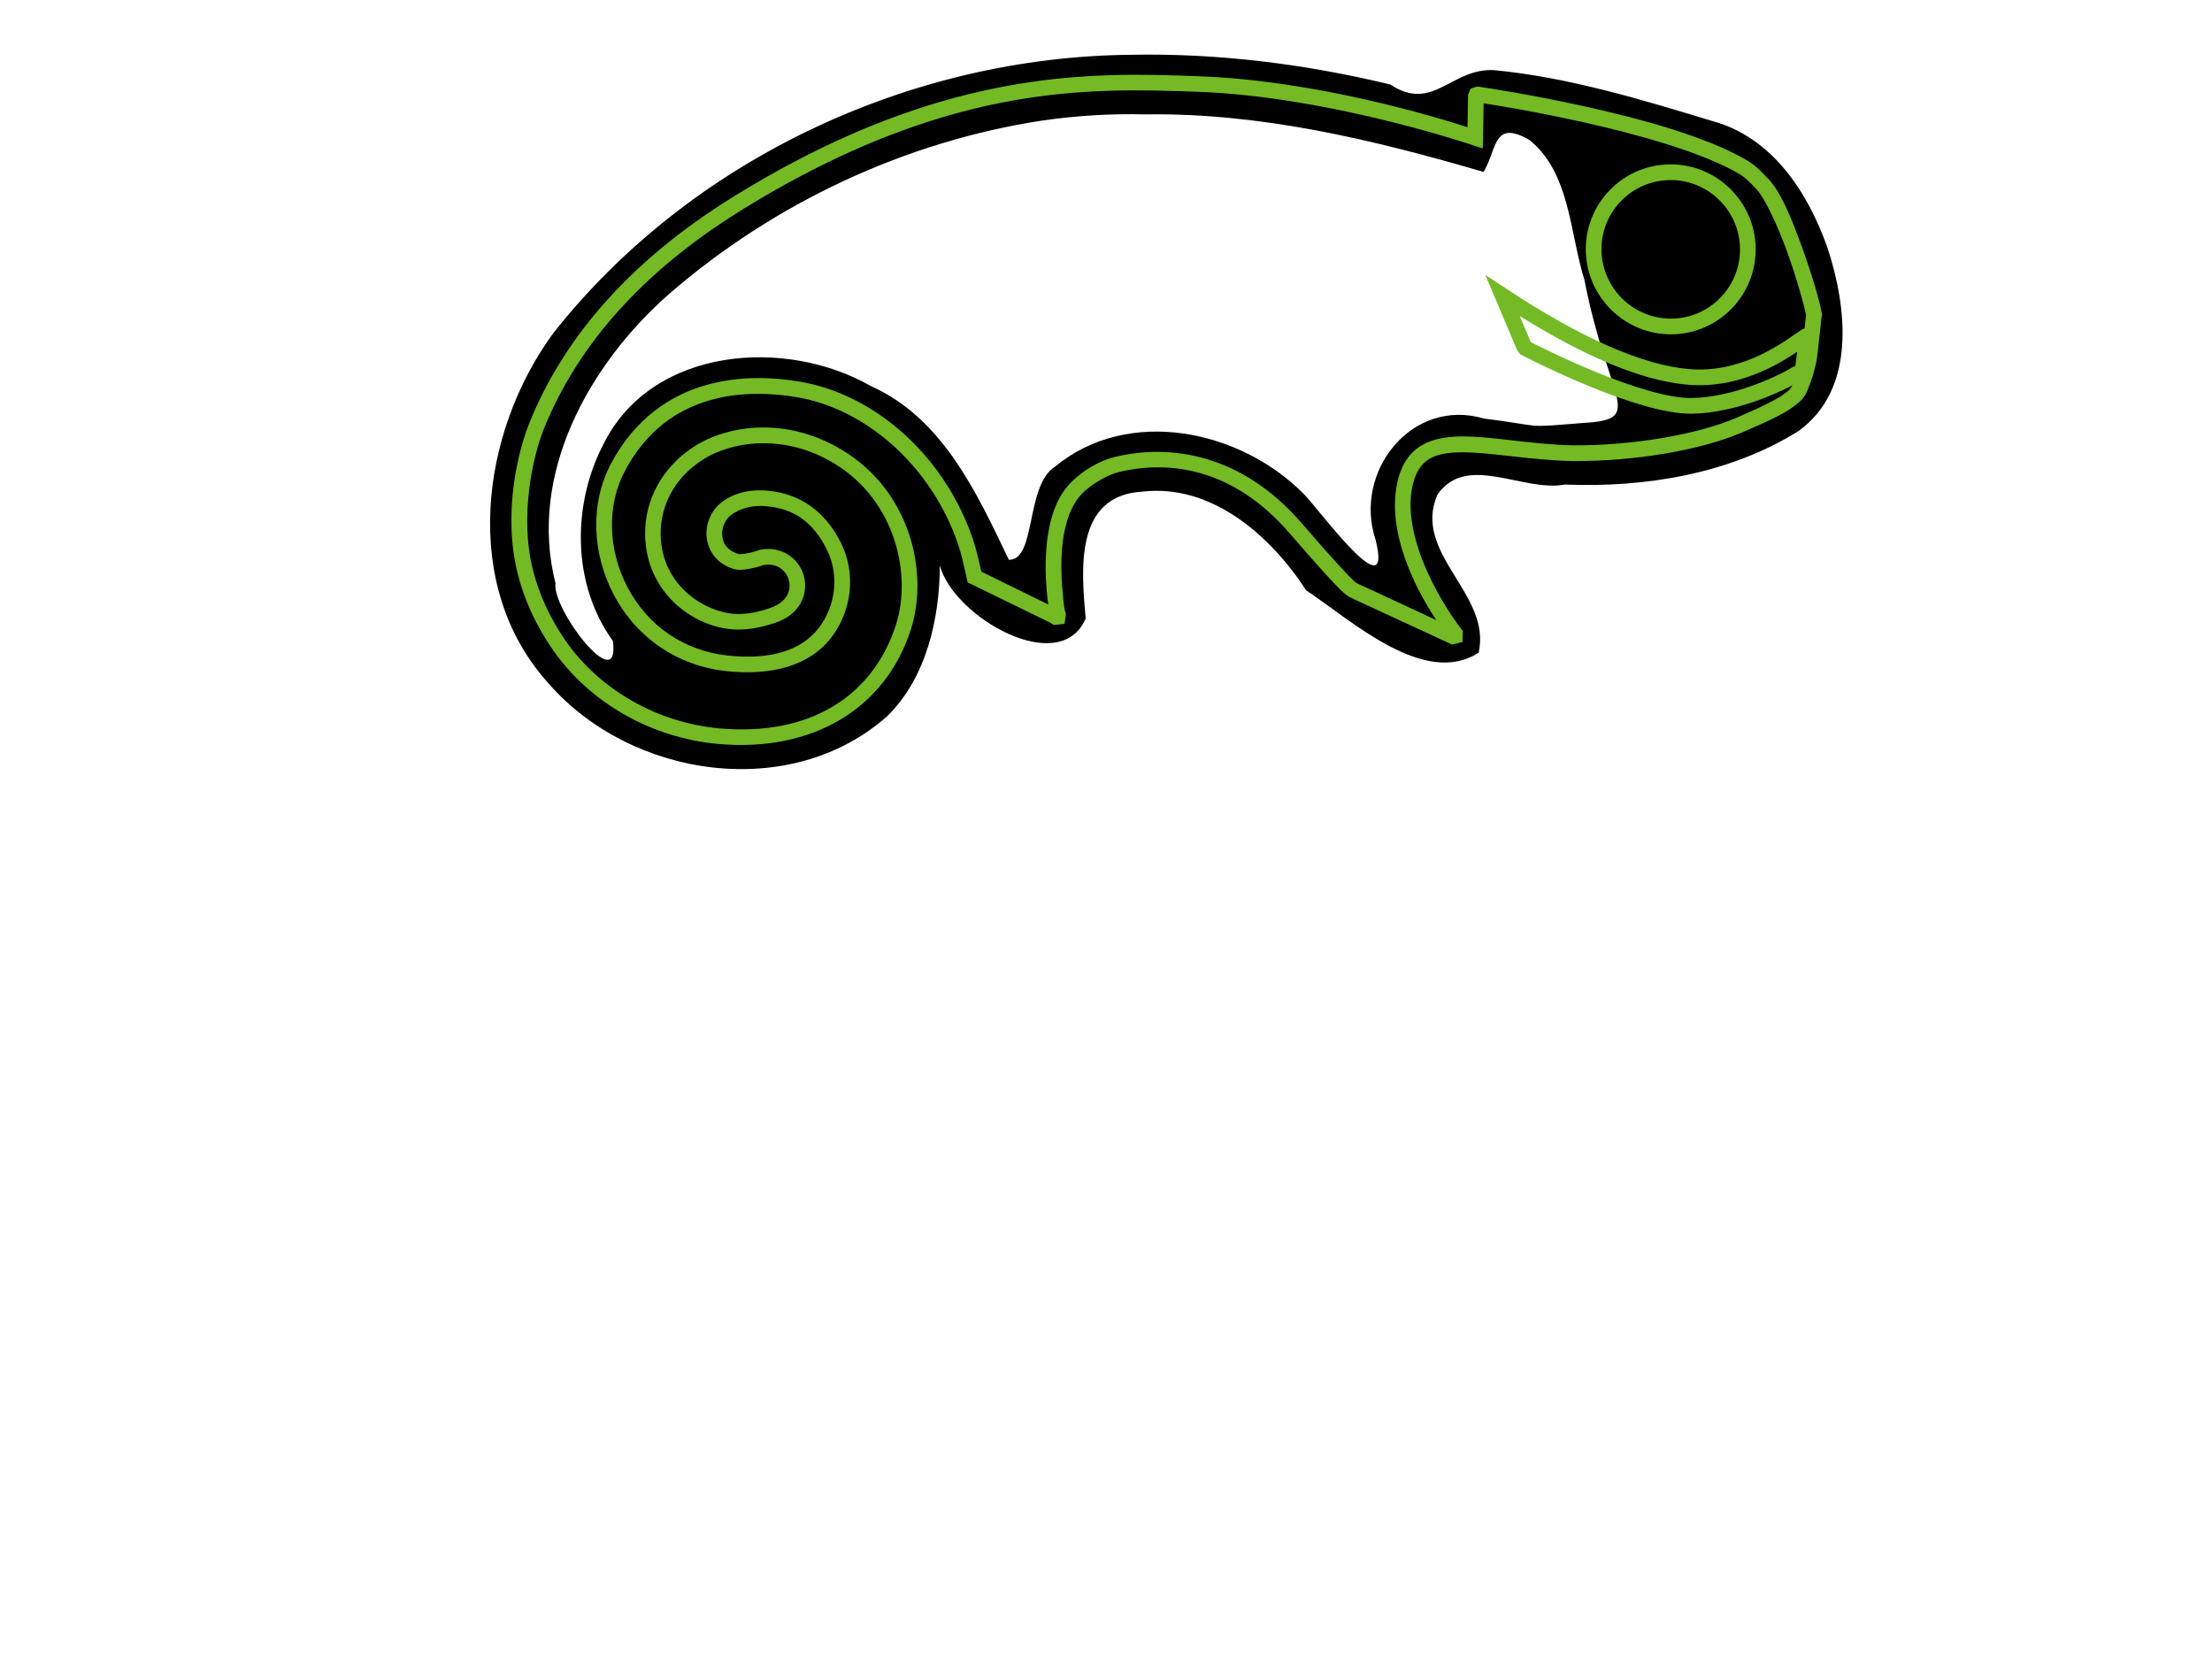
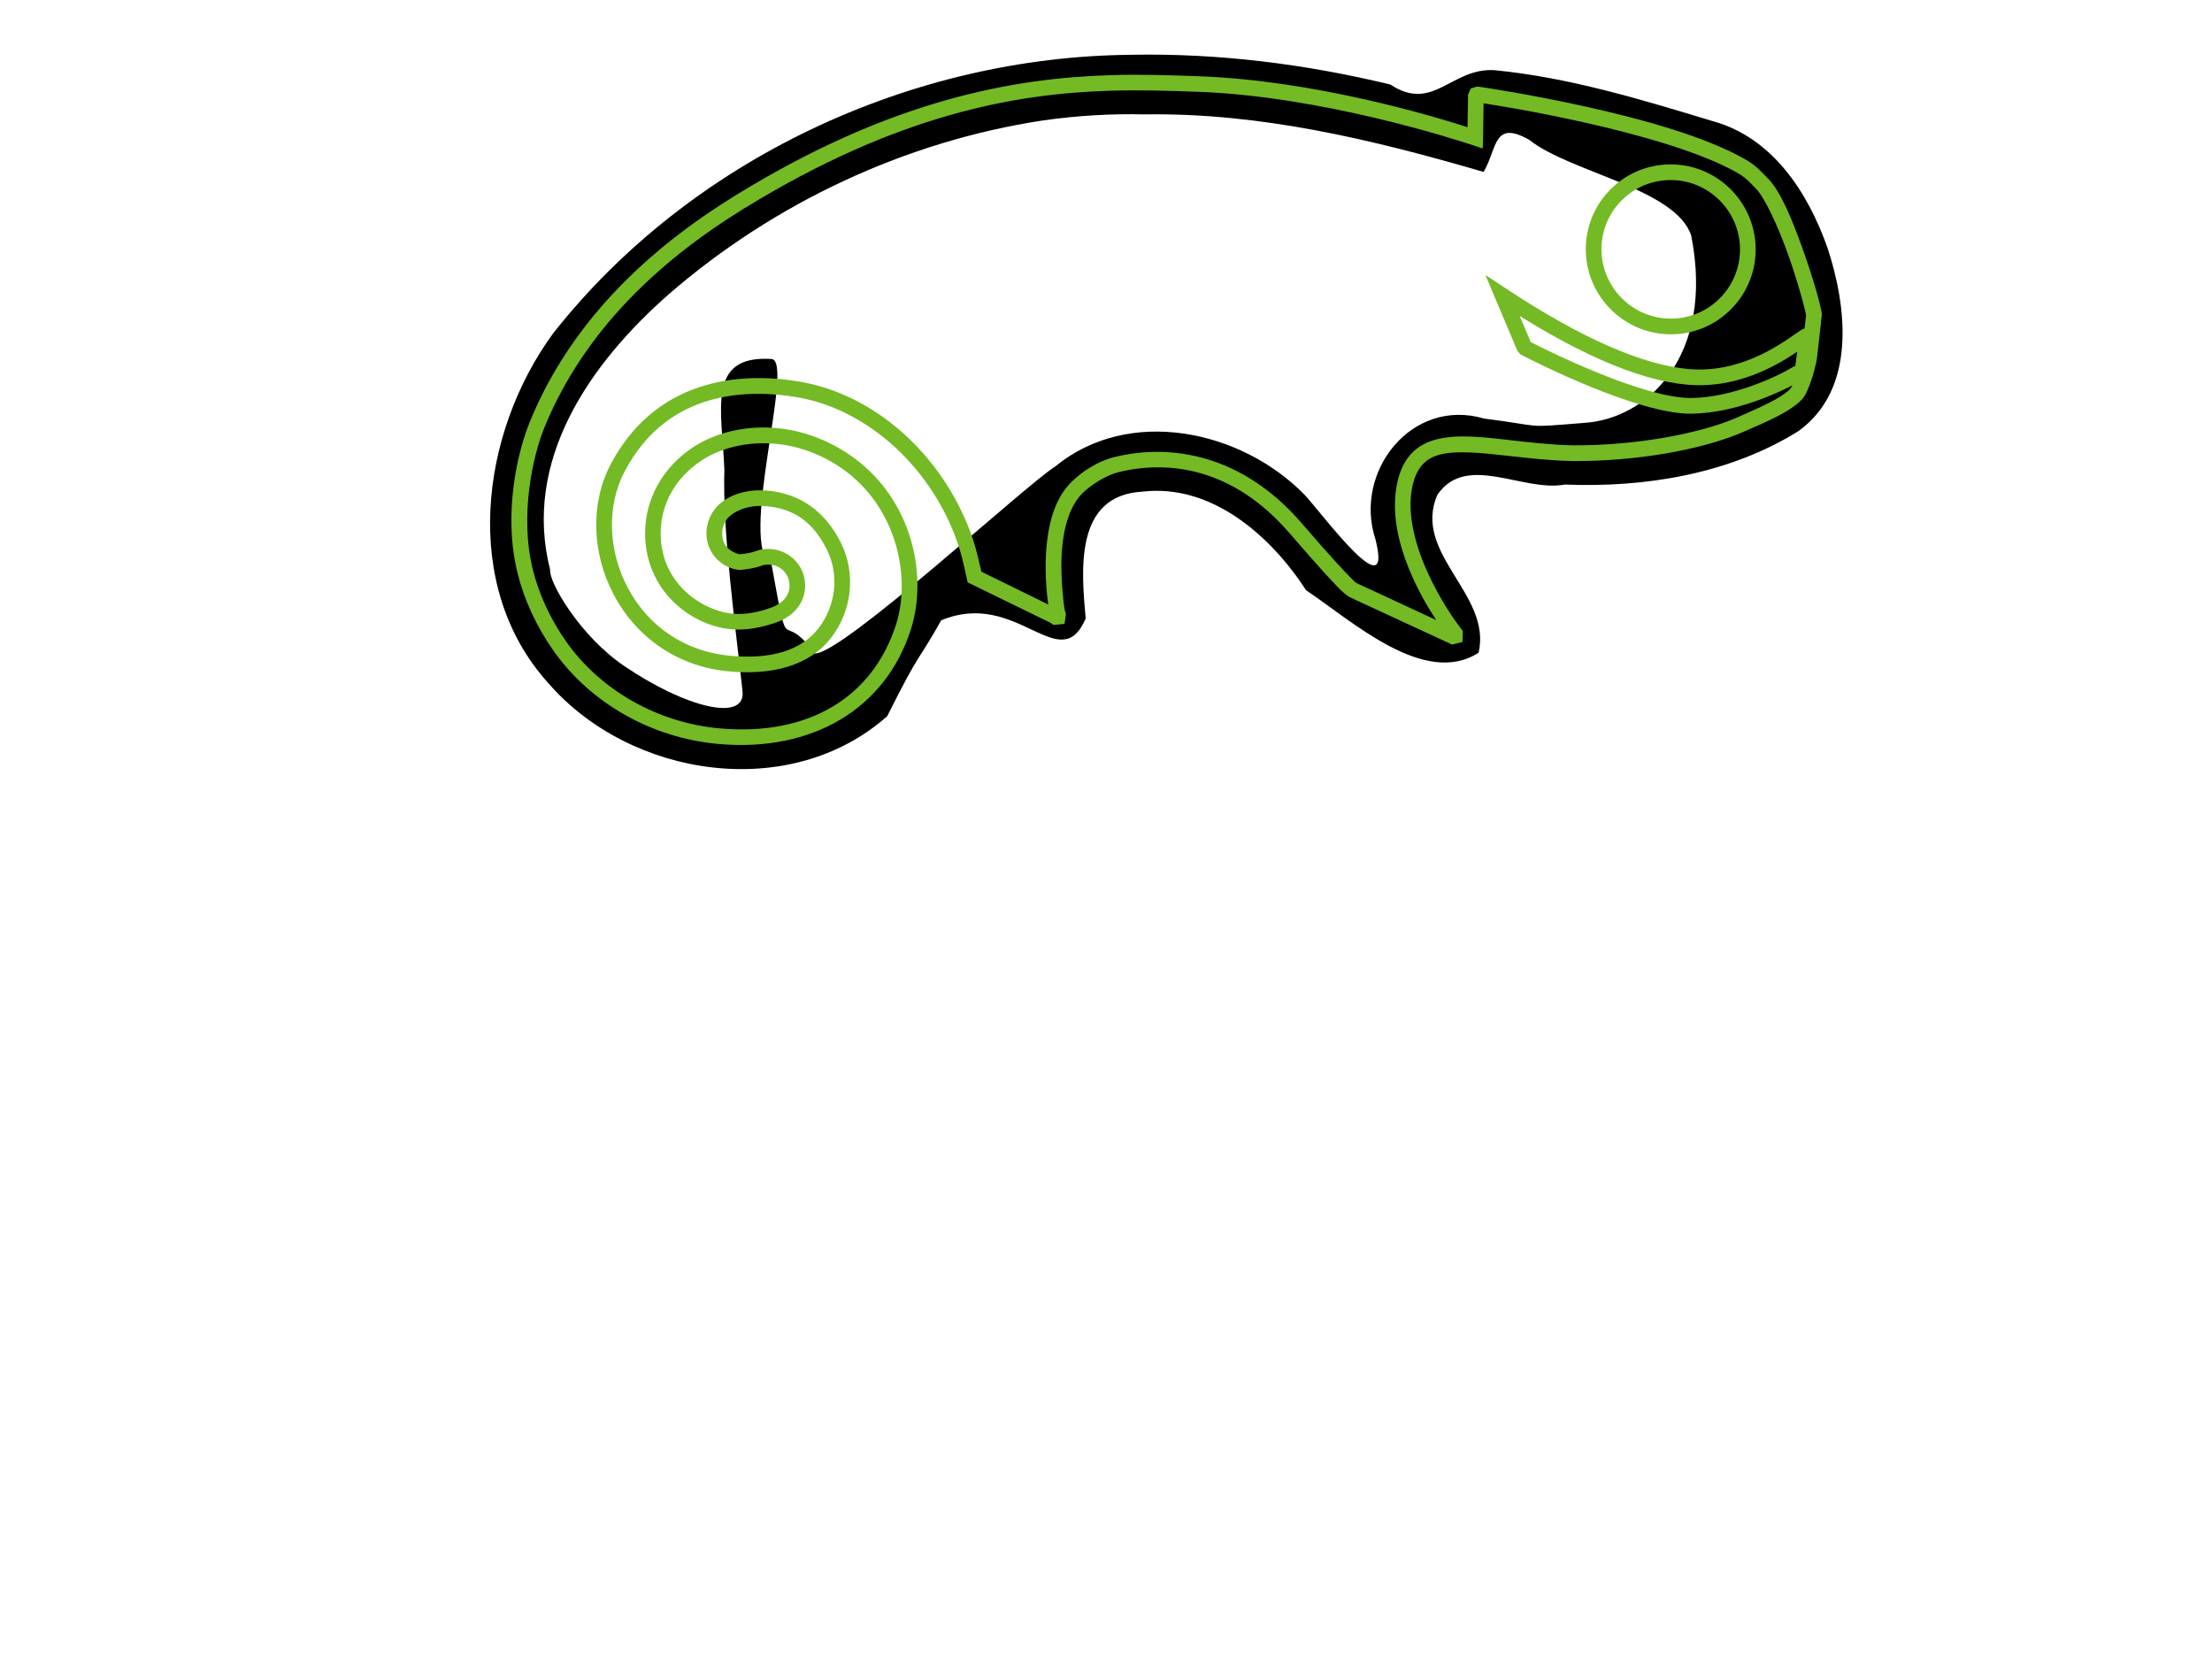
<svg xmlns="http://www.w3.org/2000/svg" height="100%" width="100%" xml:space="preserve" enable-background="new 0 0 400 300" viewBox="0 0 400 300" y="0px" x="0px" id="svg4578" version="1.1">
  <defs id="defs12">
    <marker orient="auto" refY="0.0" refX="0.0" id="Arrow1Lstart" style="overflow:visible">
      <path id="path3776" d="M 0.0,0.0 L 5.0,-5.0 L -12.5,0.0 L 5.0,5.0 L 0.0,0.0 z " style="fill-rule:evenodd;stroke:#000000;stroke-width:1.0pt" transform="scale(0.8) translate(12.5,0)" />
    </marker>
  </defs>
  <g id="layer1">
-     <path style="font-size:medium;font-style:normal;font-variant:normal;font-weight:normal;font-stretch:normal;text-indent:0;text-align:start;text-decoration:none;line-height:normal;letter-spacing:normal;word-spacing:normal;text-transform:none;direction:ltr;block-progression:tb;writing-mode:lr-tb;text-anchor:start;baseline-shift:baseline;color:#000000;fill:#000000;fill-opacity:1;stroke:#000000;stroke-width:0;stroke-linejoin:round;stroke-miterlimit:4;stroke-opacity:1;stroke-dasharray:none;marker:none;visibility:visible;display:inline;overflow:visible;enable-background:accumulate;font-family:Sans;-inkscape-font-specification:Sans" d="m 204.688,9.906 c -39.938,0.291 -79.856,18.892 -104.66,50.368 -13.189,18.029 -16.773,45.697 -0.871,63.262 14.851,17.119 43.73,21.524 61.277,5.977 7.099,-6.956 9.468,-17.62 9.521,-27.236 2.502,9.297 21.699,20.388 26.371,9.571 -0.789,-8.787 -2.055,-22.238 10.218,-22.941 12.568,-1.48 23.265,7.998 29.643,17.831 8.37,5.599 21.41,17.579 31.192,11.292 2.445,-10.582 -12.074,-17.922 -7.451,-28.564 5.24,-7.631 15.454,-0.426 23.054,-1.846 14.508,0.589 29.752,-1.9 42.2,-9.644 10.549,-7.557 8.837,-22.464 5.249,-33.275 -3.529,-9.912 -9.872,-19.773 -20.629,-22.769 -12.944,-3.917 -26.09,-7.943 -39.586,-9.244 -7.781,-0.458 -11.065,7.718 -18.797,2.594 -15.278,-3.683 -31.003,-5.675 -46.73,-5.378 z m 2.375,10.781 c 20.853,-0.329 41.334,4.589 61.219,10.406 2.497,-4.23 1.711,-9.512 8.254,-5.805 7.397,5.903 7.306,16.824 9.982,25.338 4.286,21.981 11.148,25.184 -0.08,25.846 -11.391,0.922 -6.696,0.652 -18.073,-0.783 -13.123,-3.863 -23.669,9.638 -19.634,21.859 3.303,13.056 -9.862,-4.988 -12.898,-8.153 -11.434,-11.639 -31.707,-16.007 -45.039,-5.022 -5.394,3.379 -3.382,17.003 -8.36,16.846 -5.813,-12.092 -11.921,-25.567 -24.935,-31.397 -15.413,-8.822 -39.33,-7.09 -48.179,10.117 -5.925,11.067 -5.979,25.613 1.512,35.974 1.344,10.344 -11.083,-5.778 -10.375,-10.415 -5.033,-19.751 6.07,-39.671 20.623,-52.417 18.97,-16.419 42.744,-27.559 67.571,-31.311 6.094,-0.862 12.258,-1.239 18.412,-1.083 z" id="rand" />
+     <path style="font-size:medium;font-style:normal;font-variant:normal;font-weight:normal;font-stretch:normal;text-indent:0;text-align:start;text-decoration:none;line-height:normal;letter-spacing:normal;word-spacing:normal;text-transform:none;direction:ltr;block-progression:tb;writing-mode:lr-tb;text-anchor:start;baseline-shift:baseline;color:#000000;fill:#000000;fill-opacity:1;stroke:#000000;stroke-width:0;stroke-linejoin:round;stroke-miterlimit:4;stroke-opacity:1;stroke-dasharray:none;marker:none;visibility:visible;display:inline;overflow:visible;enable-background:accumulate;font-family:Sans;-inkscape-font-specification:Sans" d="m 204.688,9.906 c -39.938,0.291 -79.856,18.892 -104.66,50.368 -13.189,18.029 -16.773,45.697 -0.871,63.262 14.851,17.119 43.73,21.524 61.277,5.977 6.133,-12.269 5.336,-9.438 9.763,-17.334 13.753,-5.761 21.457,10.486 26.13,-0.331 -0.789,-8.787 -2.055,-22.238 10.218,-22.941 12.568,-1.48 23.265,7.998 29.643,17.831 8.37,5.599 21.41,17.579 31.192,11.292 2.445,-10.582 -12.074,-17.922 -7.451,-28.564 5.24,-7.631 15.454,-0.426 23.054,-1.846 14.508,0.589 29.752,-1.9 42.2,-9.644 10.549,-7.557 8.837,-22.464 5.249,-33.275 -3.529,-9.912 -9.872,-19.773 -20.629,-22.769 -12.944,-3.917 -26.09,-7.943 -39.586,-9.244 -7.781,-0.458 -11.065,7.718 -18.797,2.594 -15.278,-3.683 -31.003,-5.675 -46.73,-5.378 z m 2.375,10.781 c 20.853,-0.329 41.334,4.589 61.219,10.406 2.497,-4.23 1.711,-9.512 8.254,-5.805 7.397,5.903 26.627,8.854 29.302,17.368 4.286,21.981 -8.173,33.154 -19.4,33.816 -11.391,0.922 -6.696,0.652 -18.073,-0.783 -13.123,-3.863 -23.669,9.638 -19.634,21.859 3.303,13.056 -9.862,-4.988 -12.898,-8.153 -11.434,-11.639 -31.707,-16.007 -45.039,-5.022 -5.394,3.379 -38.452,33.95 -43.43,33.792 -6.48,-8.722 -4.51,2.268 -7.833,-16.031 -6.216,-3.558 4.304,-36.952 -0.037,-37.22 -11.763,-0.727 -8.95,9.121 -8.502,20.017 -0.38,11.111 2.035,28.583 3.266,39.918 0.77,5.923 -10.392,3.069 -21.385,-4.419 -8.205,-5.589 -13.685,-15.365 -13.382,-17.346 -5.033,-19.751 7.036,-37.256 21.589,-50.002 18.97,-16.419 42.744,-27.559 67.571,-31.311 6.094,-0.862 12.258,-1.239 18.412,-1.083 z" id="rand" />
    <path id="body" d="m 200.719,13.594 c -17.4,0.546 -39.489,4.391 -67.531,21.625 l -1.094,0.688 c -17.653,11.015 -29.942,24.661 -36.375,40.594 -2.087,5.184 -4.836,16.403 -2.094,27.281 1.189,4.748 3.39,9.482 6.344,13.719 6.7,9.628 17.87,15.958 29.938,17.031 16.928,1.512 30.188,-6.29 34.812,-20.719 3.251,-10.188 0.005,-24.826 -12.281,-32.344 -9.965,-6.109 -20.734,-4.806 -27.156,-0.562 -5.501,3.65 -8.687,9.415 -8.625,15.719 l 0,0.031 c 0.061,5.561 2.516,9.921 5.812,12.812 3.297,2.891 7.371,4.37 10.969,4.375 2.013,0 4.044,-0.347 6.25,-1.062 0.008,-0.003 0.023,0.003 0.031,0 0.802,-0.248 1.642,-0.573 2.531,-1.125 l 0.031,-0.031 0.125,-0.094 0.062,-0.031 0.062,-0.031 0.094,-0.031 0,-0.031 c 1.842,-1.235 2.969,-3.287 2.969,-5.5 0,-0.622 -0.093,-1.232 -0.25,-1.812 l 0,-0.031 c -0.948,-3.289 -4.256,-5.304 -7.625,-4.688 l -0.031,0 -0.344,0.062 -0.094,0.031 -0.094,0.031 -0.469,0.156 -0.625,0.188 -0.094,0.031 c -1.193,0.283 -2.006,0.334 -2.312,0.344 0.041,2.7e-4 -0.238,-0.063 -0.562,-0.188 -0.341,-0.131 -0.749,-0.334 -1.125,-0.625 -0.752,-0.582 -1.375,-1.383 -1.375,-2.969 l 0,-0.031 c 0.007,-1.102 0.427,-1.818 0.75,-2.375 0.751,-1.154 3.396,-2.833 7.156,-2.5 5.131,0.437 8.571,2.892 11.062,7.938 2.215,4.488 1.604,10.046 -1.531,14.125 -3.075,3.977 -8.608,5.797 -16.5,4.938 C 123.732,117.674 117.195,113.245 113.5,106.25 c -3.614,-6.829 -3.769,-14.921 -0.531,-21.031 4.003,-7.552 9.639,-11.187 15.406,-12.844 5.767,-1.656 11.654,-1.256 15.844,-0.531 12.222,2.112 23.528,11.997 28.531,25.188 0.794,2.09 1.198,3.725 1.562,5.281 l 0.531,2.375 0.156,0.656 0.625,0.281 14.406,7.031 0.031,0.031 0.031,0.031 L 190.5,113 l 0.531,-0.031 0.344,-0.031 1.125,-0.125 0.156,-1.094 0.062,-0.406 0.031,-0.312 -0.094,-0.281 c -0.092,-0.334 -0.095,-0.233 -0.188,-0.781 -0.093,-0.549 -0.213,-1.621 -0.375,-3.625 -0.137,-1.766 -0.328,-5.026 0.094,-8.375 0.422,-3.349 1.478,-6.697 3.594,-8.781 1.706,-1.691 4.563,-3.323 6.5,-3.781 9.06,-2.209 20.684,-0.783 30.875,11 5.433,6.291 8.089,9.172 9.5,10.531 l 0.031,0 0.469,0.438 0.062,0.062 0.062,0.031 0.562,0.406 0.062,0.031 0.062,0.062 c 0.194,0.11 0.217,0.081 0.375,0.156 0.158,0.075 0.362,0.189 0.625,0.312 0.527,0.247 1.236,0.571 2.094,0.969 1.715,0.796 3.988,1.845 6.219,2.875 4.462,2.06 8.844,4.094 8.844,4.094 l 0.469,0.219 0.469,-0.125 0.375,-0.094 1.031,-0.25 L 264.5,115 l 0,-0.375 0.031,-0.562 -0.375,-0.406 c 0.112,0.129 0.051,0.026 0.031,0 -0.02,-0.026 -0.053,-0.071 -0.094,-0.125 -0.081,-0.107 -0.194,-0.263 -0.344,-0.469 -0.299,-0.411 -0.751,-0.998 -1.25,-1.75 -0.997,-1.504 -2.298,-3.631 -3.531,-6.094 -2.467,-4.926 -4.581,-11.228 -3.688,-16.594 0.358,-2.16 1.043,-3.585 1.906,-4.562 0.863,-0.977 1.937,-1.549 3.406,-1.906 2.938,-0.715 7.312,-0.275 12.469,0.312 3.371,0.384 7.259,0.814 11.312,0.906 11.259,0.066 23.297,-1.958 30.969,-5.312 4.724,-2.066 7.851,-3.418 10.031,-5.375 0.01,-0.009 0.022,-0.022 0.031,-0.031 0.012,-0.01 0.019,-0.021 0.031,-0.031 1.033,-0.888 1.419,-2.035 1.781,-3 l 0.25,-0.656 c 0.391,-1 0.786,-2.619 1,-3.625 0.062,-0.282 0.061,-0.335 0.094,-0.594 0.033,-0.259 0.079,-0.606 0.125,-1 0.093,-0.788 0.2,-1.786 0.312,-2.781 0.224,-1.99 0.438,-3.938 0.438,-3.938 l 0.031,-0.188 -0.031,-0.188 c -0.318,-2.016 -1.714,-6.789 -3.531,-11.844 -1.817,-5.055 -3.827,-10.089 -6.188,-12.531 l -0.031,0 c -0.997,-1.02 -1.979,-2.232 -3.875,-3.344 -7.177,-4.184 -18.797,-7.376 -28.906,-9.625 -10.109,-2.249 -18.639,-3.509 -19.438,-3.625 l -0.312,-0.031 -0.281,0.062 -0.281,0.094 -0.625,0.188 -0.281,0.594 -0.094,0.25 -0.125,0.25 0,0.281 c 0,0 -0.052,3.413 -0.094,5.625 -5.92,-1.909 -27.532,-8.478 -48.781,-9.219 -4.807,-0.17 -10.075,-0.37 -15.875,-0.188 z m 0.062,2.812 c 5.694,-0.169 10.912,0.018 15.719,0.188 22.395,0.781 46.541,8.566 49.812,9.656 l 1.812,0.594 0.062,-1.906 c 0.015,-0.655 0.065,-4.654 0.094,-6.25 1.993,0.3 8.995,1.403 18,3.406 9.998,2.224 21.545,5.464 28.094,9.281 1.494,0.876 2.182,1.748 3.281,2.875 1.428,1.478 3.82,6.566 5.594,11.5 1.759,4.893 3.112,9.876 3.344,11.281 -0.027,0.249 -0.199,1.783 -0.406,3.625 -0.112,0.992 -0.221,2.002 -0.312,2.781 -0.046,0.389 -0.094,0.726 -0.125,0.969 -0.031,0.243 -0.071,0.524 -0.031,0.344 -0.178,0.838 -0.678,2.604 -0.906,3.188 l -0.25,0.688 c -0.365,0.973 -0.719,1.644 -1,1.875 l -0.031,0.031 c -1.623,1.477 -4.59,2.858 -9.344,4.938 -7.035,3.076 -18.858,5.122 -29.75,5.062 -0.011,-2.47e-4 -0.02,2.53e-4 -0.031,0 -3.873,-0.09 -7.668,-0.523 -11.031,-0.906 -5.157,-0.588 -9.678,-1.133 -13.438,-0.219 -1.88,0.457 -3.58,1.316 -4.875,2.781 -1.289,1.459 -2.142,3.457 -2.562,5.969 -0.002,0.011 0.002,0.02 0,0.031 -1.053,6.391 1.342,13.131 3.938,18.312 1.147,2.289 2.297,4.104 3.281,5.625 -1.699,-0.783 -2.601,-1.214 -5.25,-2.438 -2.23,-1.03 -4.476,-2.08 -6.188,-2.875 -0.856,-0.397 -1.605,-0.725 -2.125,-0.969 -0.26,-0.122 -0.446,-0.211 -0.594,-0.281 -0.049,-0.024 -0.019,-0.009 -0.062,-0.031 l -0.125,-0.062 -0.312,-0.219 -0.031,-0.031 -0.094,-0.062 -0.312,-0.312 c -1.251,-1.205 -3.9,-4.046 -9.312,-10.312 C 224.496,82.025 211.522,80.222 201.625,82.625 c -0.01,0.002 -0.022,-0.002 -0.031,0 -2.681,0.641 -5.685,2.392 -7.812,4.5 -2.832,2.791 -3.942,6.787 -4.406,10.469 -0.464,3.681 -0.266,7.119 -0.125,8.938 l 0,0.031 c 0.118,1.465 0.22,2.053 0.312,2.75 l -12.094,-5.938 -0.406,-1.719 c -0.37,-1.58 -0.8,-3.371 -1.656,-5.625 -5.335,-14.067 -17.302,-24.686 -30.688,-27 -4.457,-0.771 -10.758,-1.203 -17.125,0.625 -6.367,1.828 -12.775,6.011 -17.125,14.219 -3.736,7.052 -3.496,16.078 0.531,23.688 4.113,7.785 11.524,12.826 20.219,13.781 8.474,0.923 15.229,-1.043 19.062,-6 3.808,-4.933 4.526,-11.627 1.812,-17.125 -2.811,-5.693 -7.384,-8.982 -13.344,-9.5 -0.011,-9.18e-4 -0.021,9.01e-4 -0.031,0 -4.671,-0.403 -8.275,1.41 -9.812,3.844 l 0,0.031 -0.031,0 c -0.331,0.571 -1.114,1.927 -1.125,3.781 l 0,0.031 0,0.031 c 0,2.448 1.223,4.229 2.5,5.219 0.639,0.495 1.283,0.816 1.844,1.031 0.561,0.215 0.949,0.314 1.406,0.344 l 0.094,0.031 0.062,0 c 0.17,-0.006 1.476,-0.065 3.094,-0.469 l 0.062,0 0.062,-0.031 0.688,-0.219 0.344,-0.125 0.156,-0.031 0.156,-0.031 c 0.011,-0.002 0.021,0.002 0.031,0 1.966,-0.344 3.814,0.762 4.375,2.656 0.003,0.011 -0.003,0.021 0,0.031 0.098,0.372 0.156,0.745 0.156,1.062 0,1.251 -0.637,2.4 -1.719,3.125 l -0.031,0.031 -0.031,0.031 -0.031,0 L 140.75,109.25 c -0.654,0.406 -1.196,0.604 -1.875,0.812 l -0.031,0.031 c -1.985,0.646 -3.685,0.934 -5.375,0.938 -0.009,-1e-5 -0.022,4e-5 -0.031,0 -2.783,-0.012 -6.329,-1.294 -9.094,-3.719 -2.768,-2.427 -4.813,-5.952 -4.875,-10.688 -1e-4,-0.011 8e-5,-0.021 0,-0.031 -0.042,-5.328 2.597,-10.142 7.375,-13.312 5.417,-3.579 15.096,-4.941 24.125,0.594 11.067,6.772 13.903,20.161 11.062,29.062 -4.243,13.238 -15.913,20.207 -31.875,18.781 -11.236,-0.999 -21.689,-6.954 -27.875,-15.844 -2.764,-3.964 -4.809,-8.4 -5.906,-12.781 -2.515,-9.976 0.104,-20.901 1.969,-25.531 6.175,-15.293 17.987,-28.479 35.25,-39.25 l 1.062,-0.688 c 0.008,-0.005 0.023,0.005 0.031,0 27.627,-16.974 49.018,-20.713 66.094,-21.219 z" style="font-size:medium;font-style:normal;font-variant:normal;font-weight:normal;font-stretch:normal;text-indent:0;text-align:start;text-decoration:none;line-height:normal;letter-spacing:normal;word-spacing:normal;text-transform:none;direction:ltr;block-progression:tb;writing-mode:lr-tb;text-anchor:start;baseline-shift:baseline;color:#000000;fill:#73ba25;fill-opacity:1;stroke:none;stroke-width:2.835;marker:none;visibility:visible;display:inline;overflow:visible;enable-background:accumulate;font-family:Sans;-inkscape-font-specification:Sans" />
  </g>
  <g id="layer1_1_" />
  <path style="fill:none;stroke:#73ba25;stroke-width:2.835;stroke-miterlimit:10" d="m 325.914,67.429 -1.02,0.188 c -3.225,1.935 -11.302,5.626 -18.862,5.773 -9.366,0.195 -28.245,-9.424 -30.213,-10.444 l -0.188,-0.22 c -0.474,-1.127 -3.308,-7.831 -3.904,-9.243 13.588,8.949 24.856,13.898 33.487,14.665 9.605,0.854 17.093,-4.388 20.294,-6.626 0.628,-0.424 1.102,-0.768 1.298,-0.841 l -0.892,6.748 z" stroke-miterlimit="10" id="mouth" />
  <path style="fill:none;stroke:#73ba25;stroke-width:2.835;stroke-miterlimit:10" d="m 288.188,44.6 c 0.131,-3.724 1.691,-7.178 4.418,-9.709 2.719,-2.548 6.271,-3.862 9.995,-3.74 7.691,0.277 13.718,6.753 13.456,14.436 -0.138,3.716 -1.699,7.161 -4.418,9.701 -2.719,2.548 -6.262,3.863 -10.003,3.74 -7.674,-0.286 -13.701,-6.753 -13.448,-14.428 z" stroke-miterlimit="10" id="eye" />
</svg>
